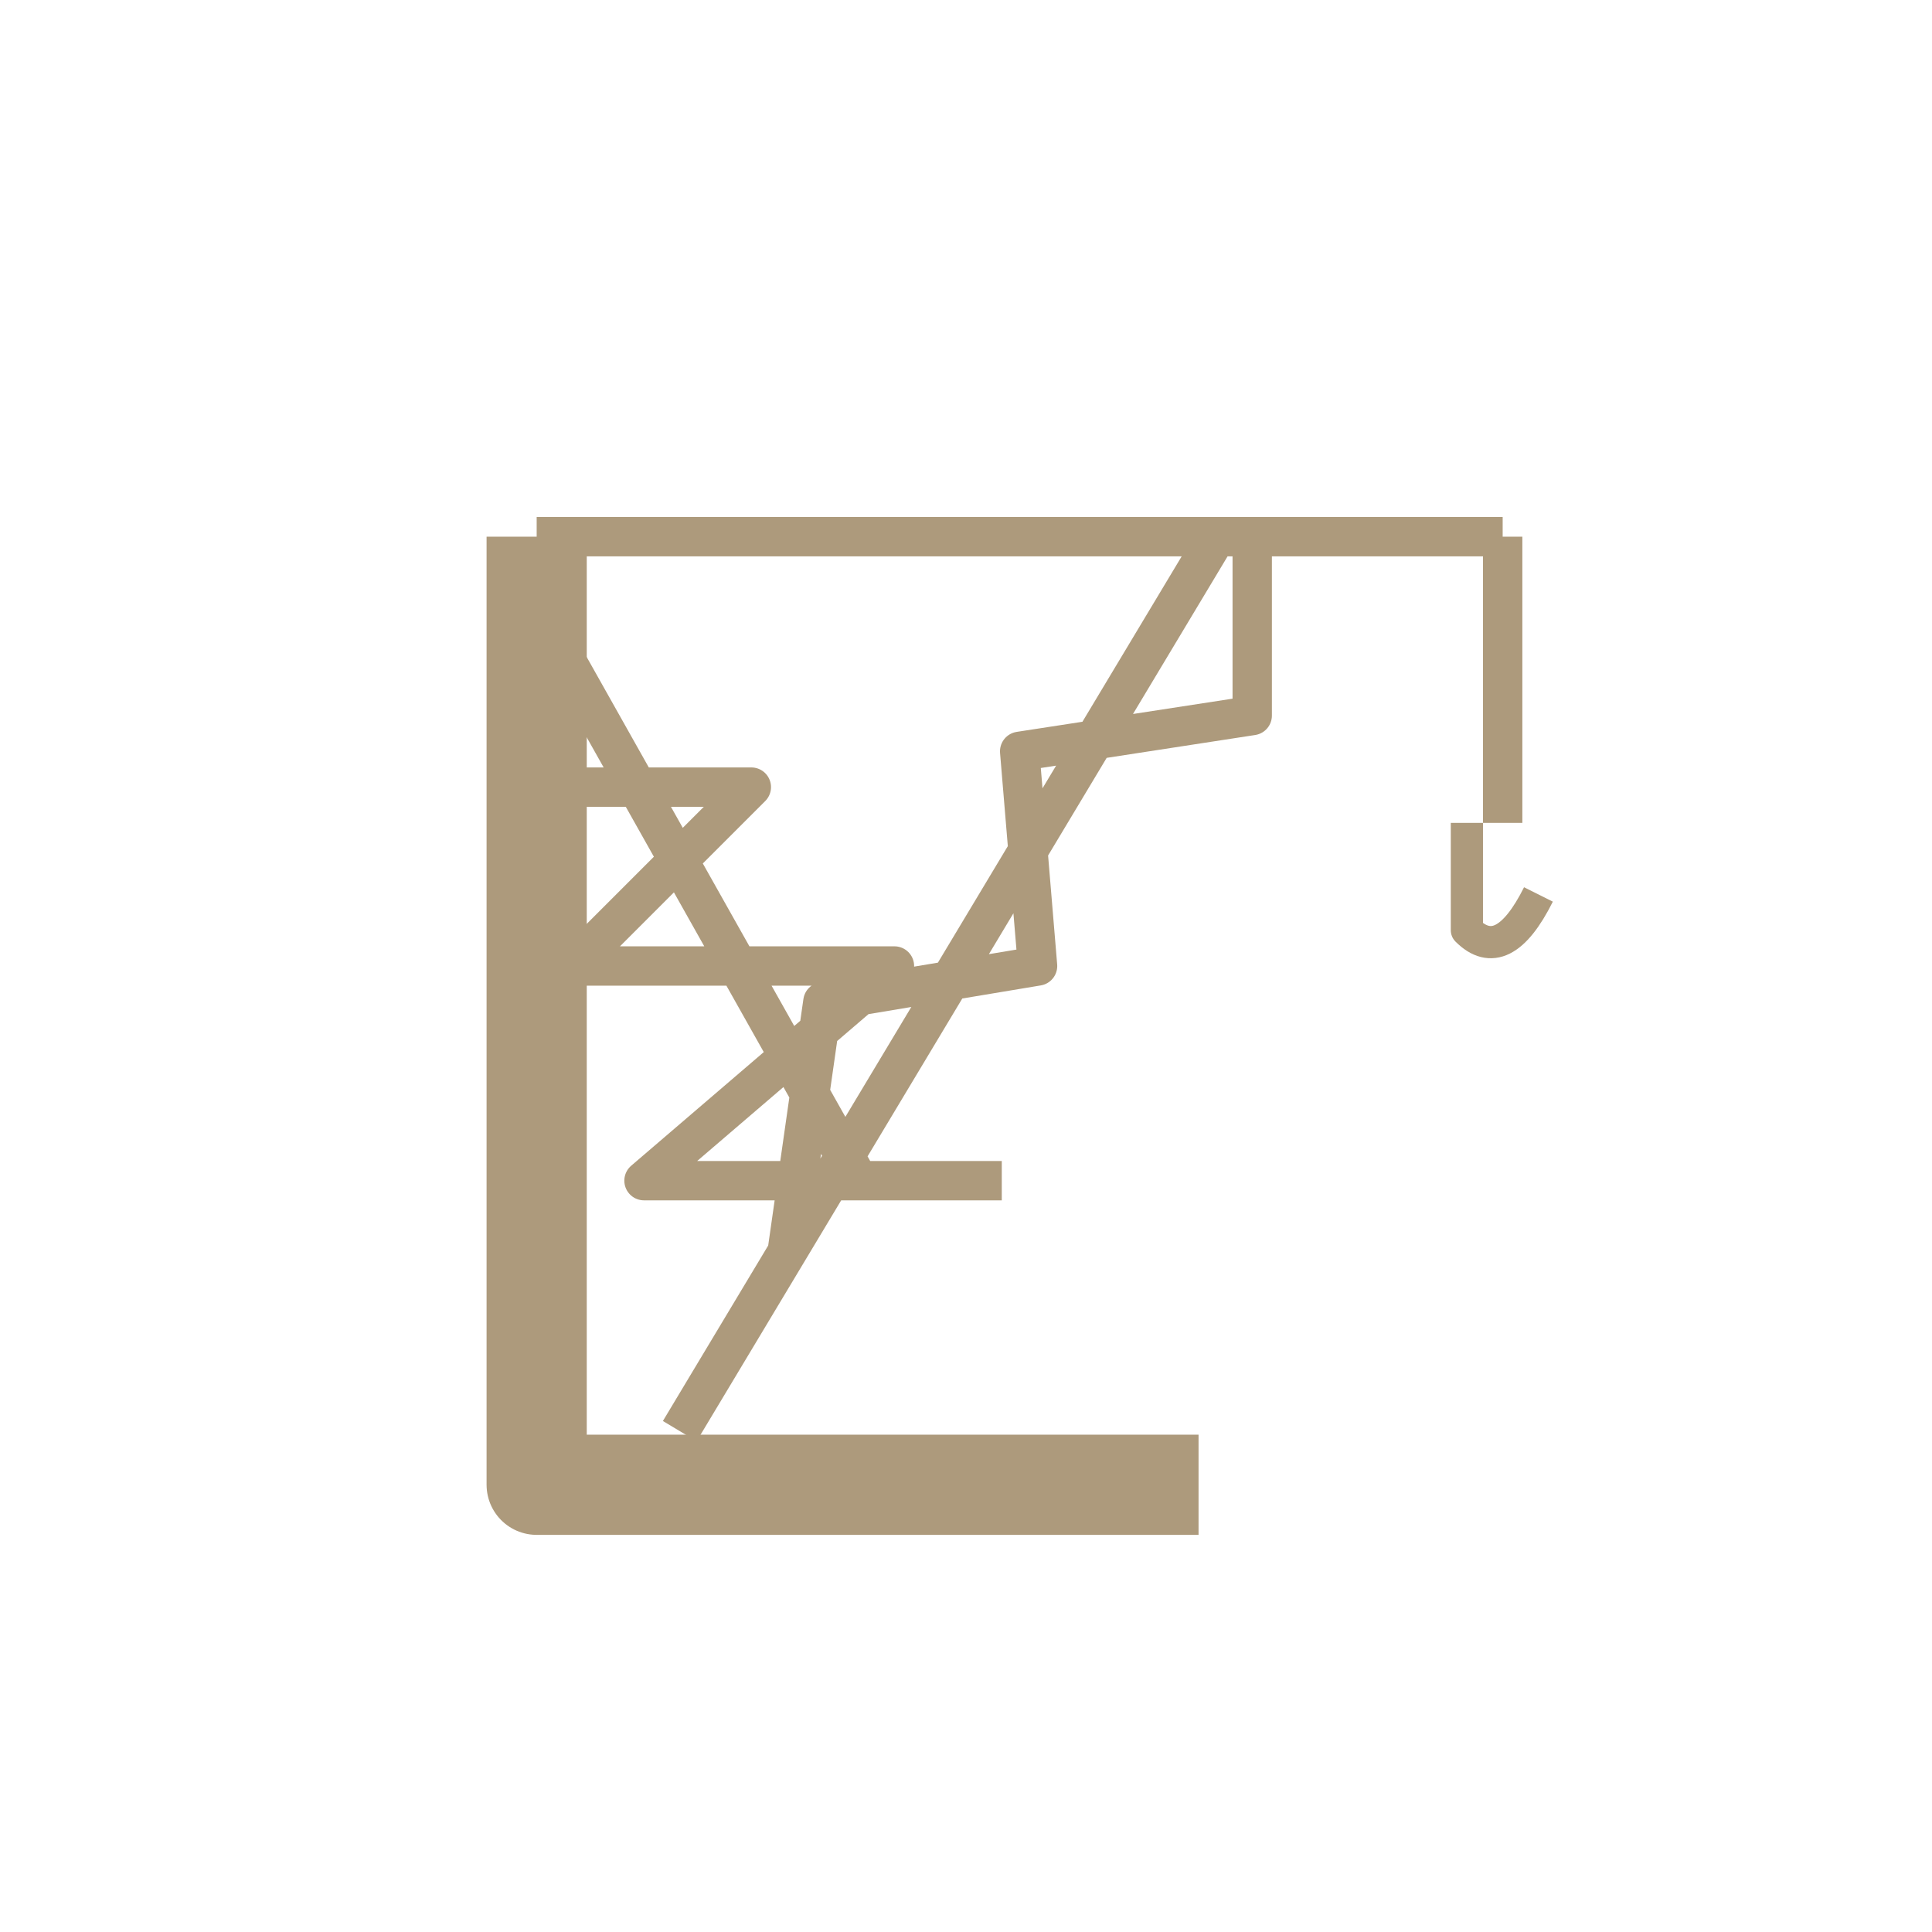
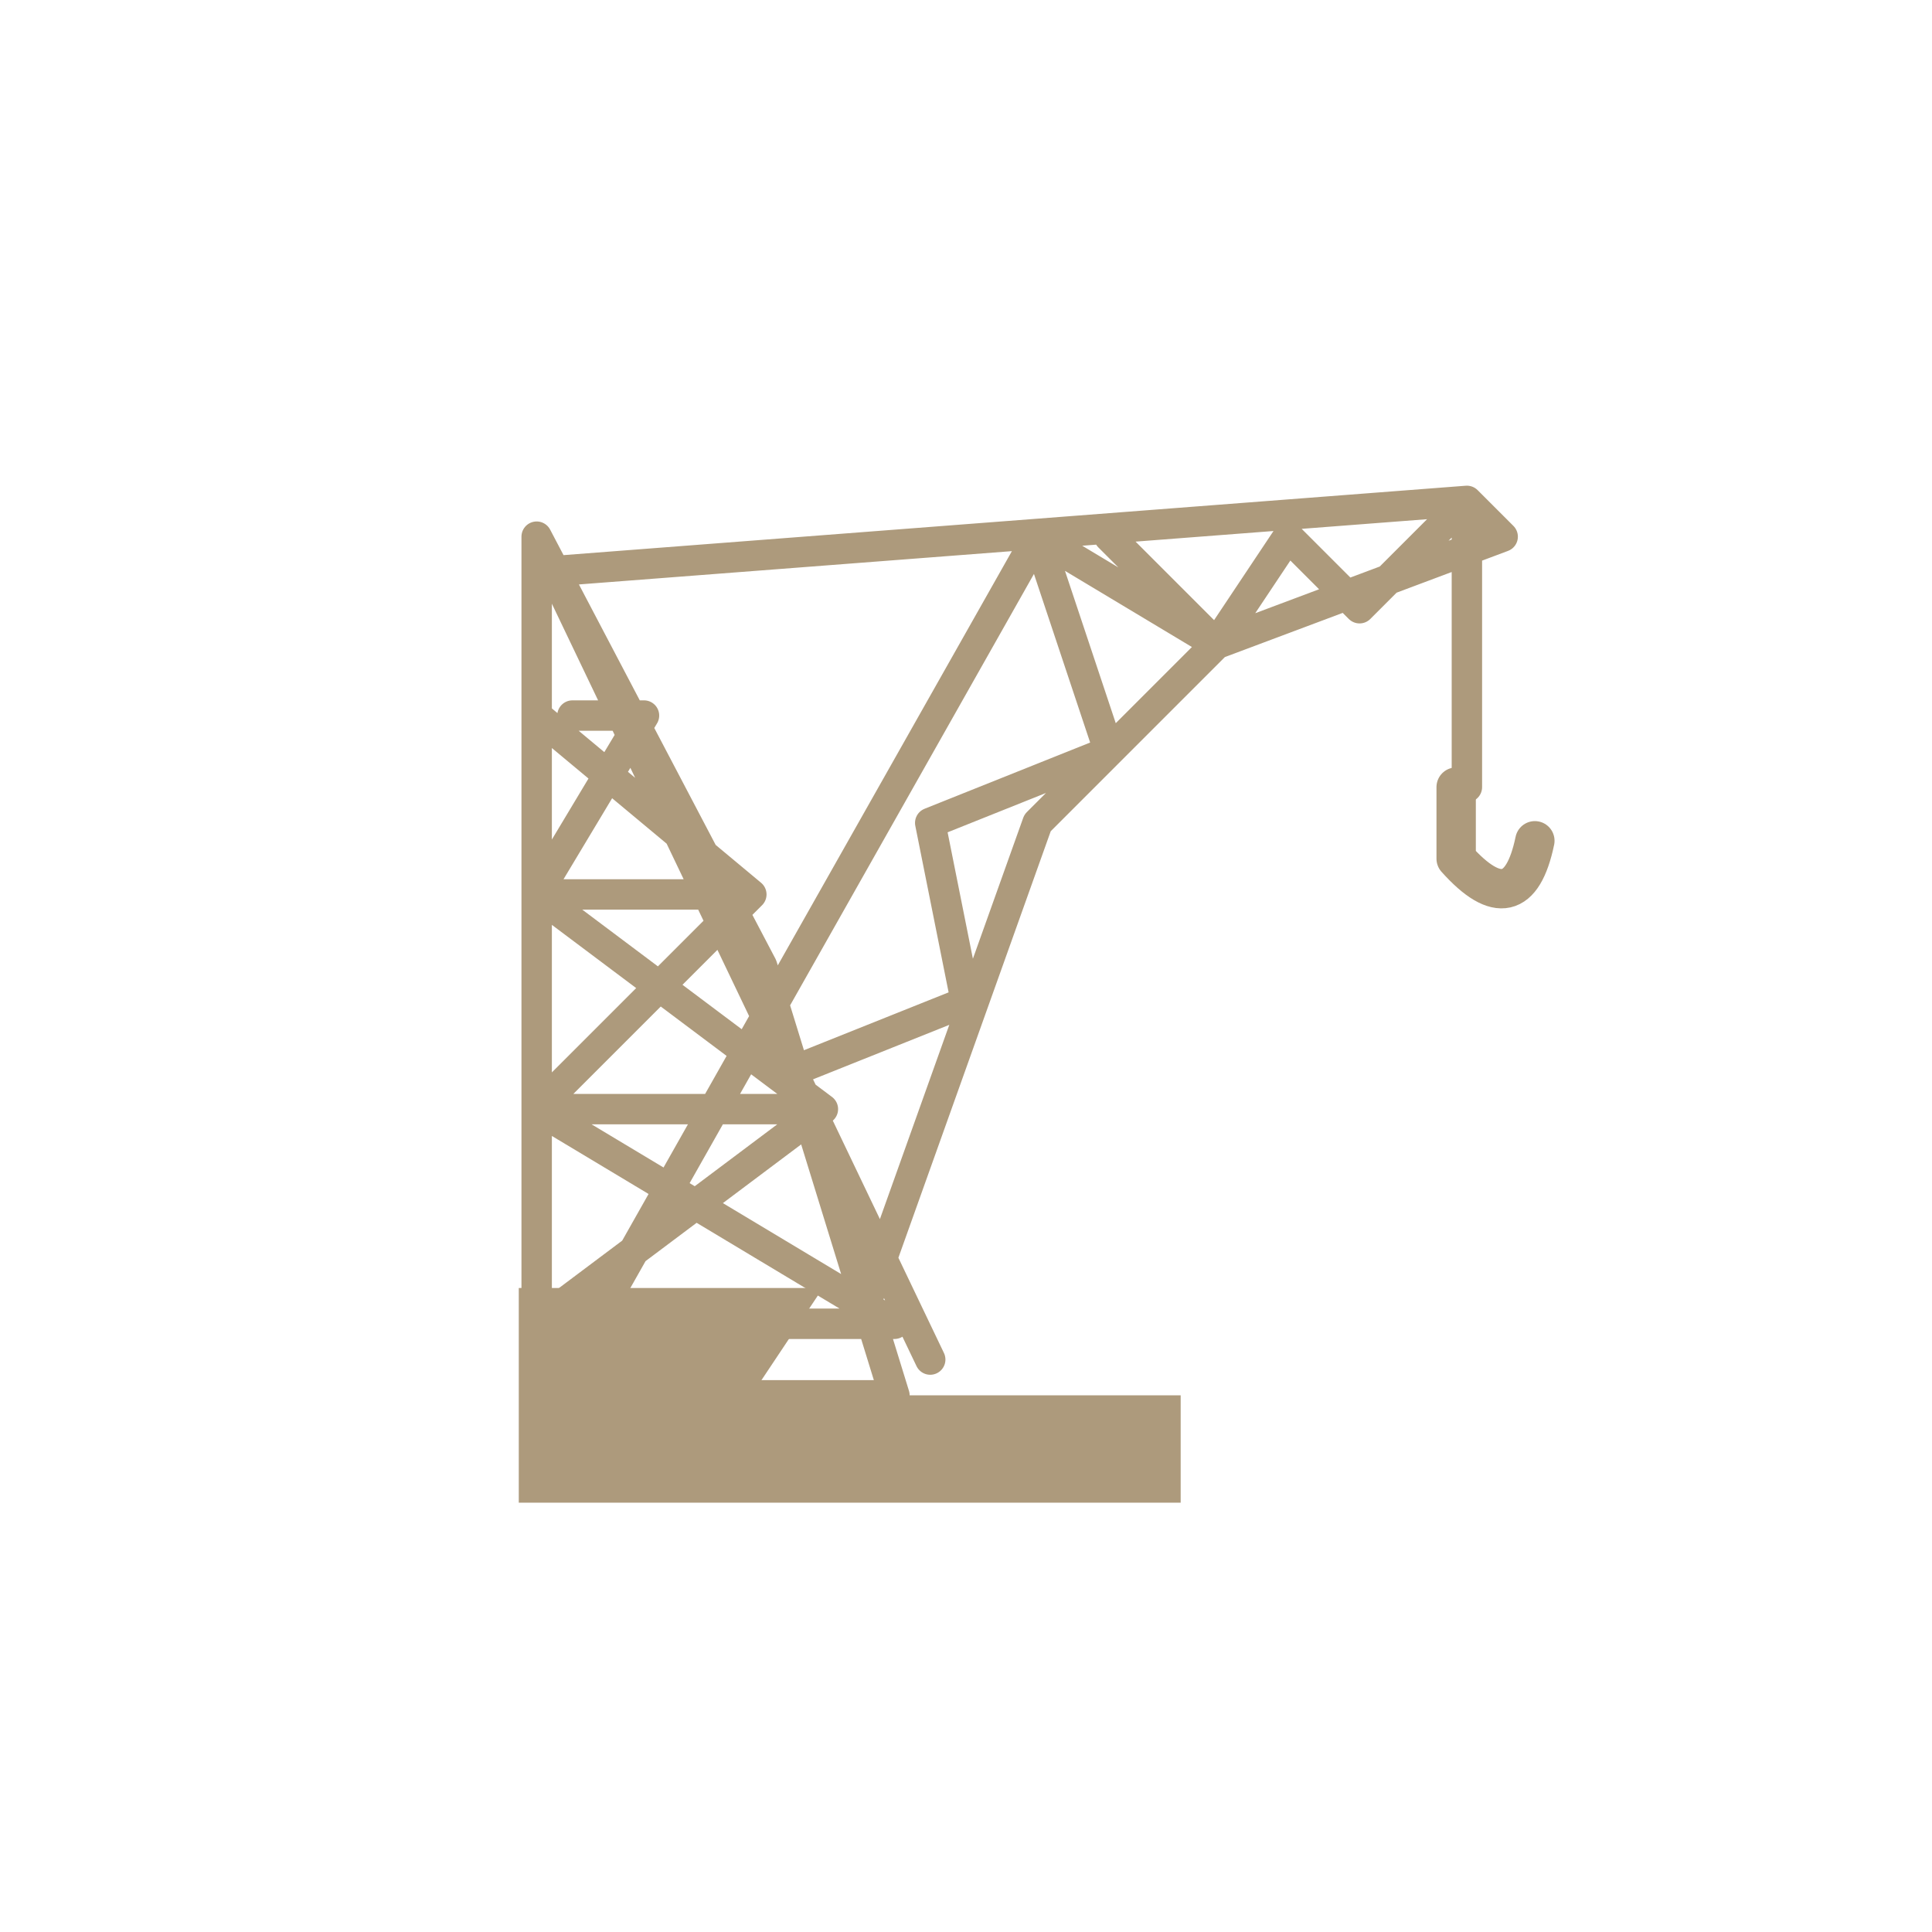
<svg xmlns="http://www.w3.org/2000/svg" viewBox="0 0 54 54">
-   <g stroke="#ad9a7c" fill="none" stroke-linejoin="round">
-     <path d="M15 15V41.5H33.5" stroke-width="2.8" />
-     <path d="M15 15H42M19 40L34 15M15 17L24 33M15 22L21 22 16 27 25 27 18 33 28 33M22 35L23 28 29 27 28.5 21 35 20 35 15M42 15V23" stroke-width="1.1" />
-     <path d="M41 23V26Q42 27 43 25" stroke-width=".9" />
+   <g fill="none" stroke="#ad9a7c" stroke-width=".85" stroke-linejoin="round" stroke-linecap="round">
+     <path d="M15 15L26 38M15 15V39M15 39L25 39 21.3 27 15 15M15 16L41 14 42 15 34 18 29 23 24 37M16 38L29 15 34 18M16 20H18M15 25H21M15 31H23M15 37H25M15 20L21 25 15 31 25 37M15 25L18 20M15 37L23 31 15 25M22 30L27 28 26 23 31 21 29 15M31 15L34 18 36 15 38 17 41 14M41 15V22" />
+     <path d="M40.7 22V24Q42.4 25.9 42.9 23.5" stroke-width="1.1" />
  </g>
+   <path fill="#ad9a7c" d="M14.5 36H23L21 39H33V42H14.5Z" />
</svg>
